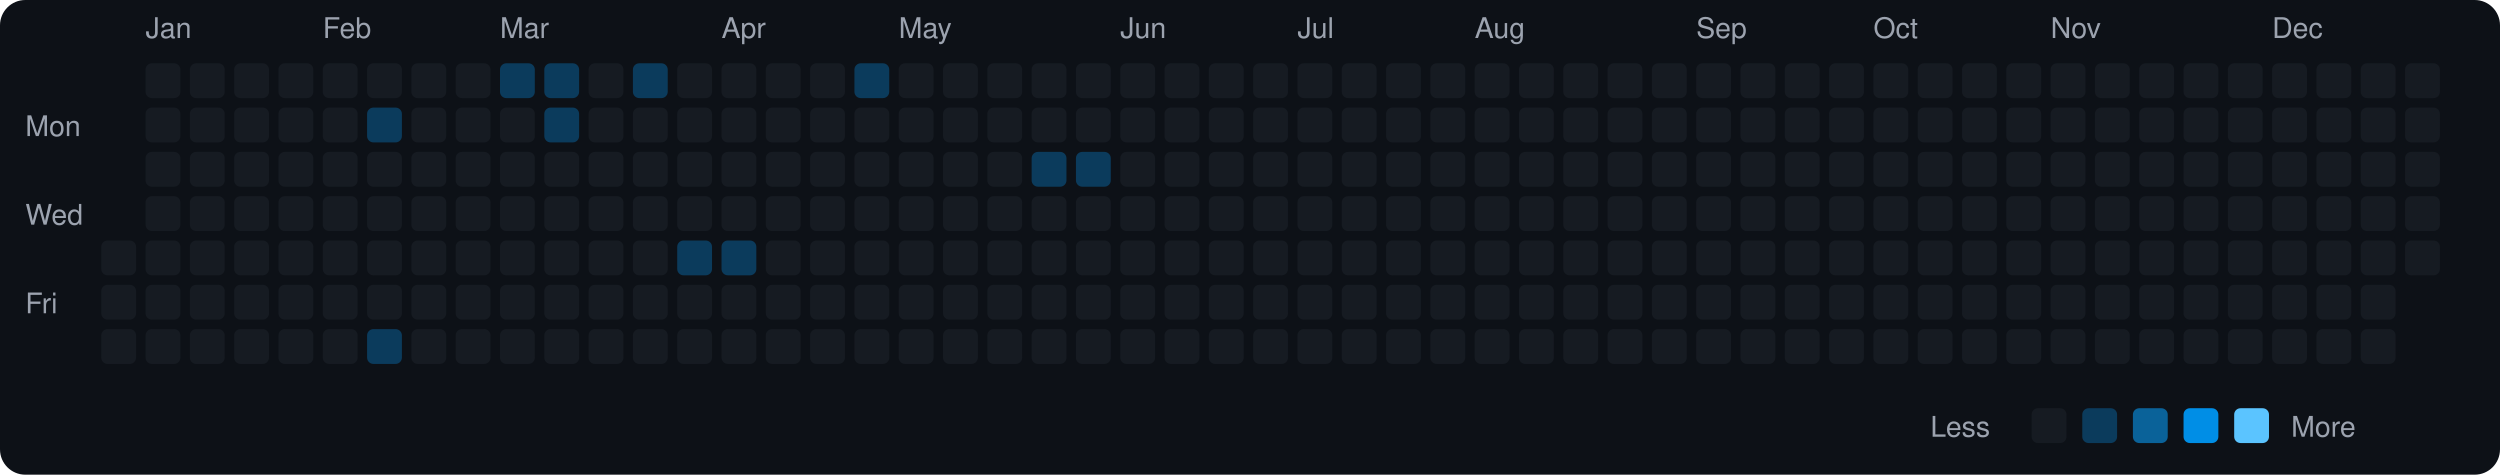
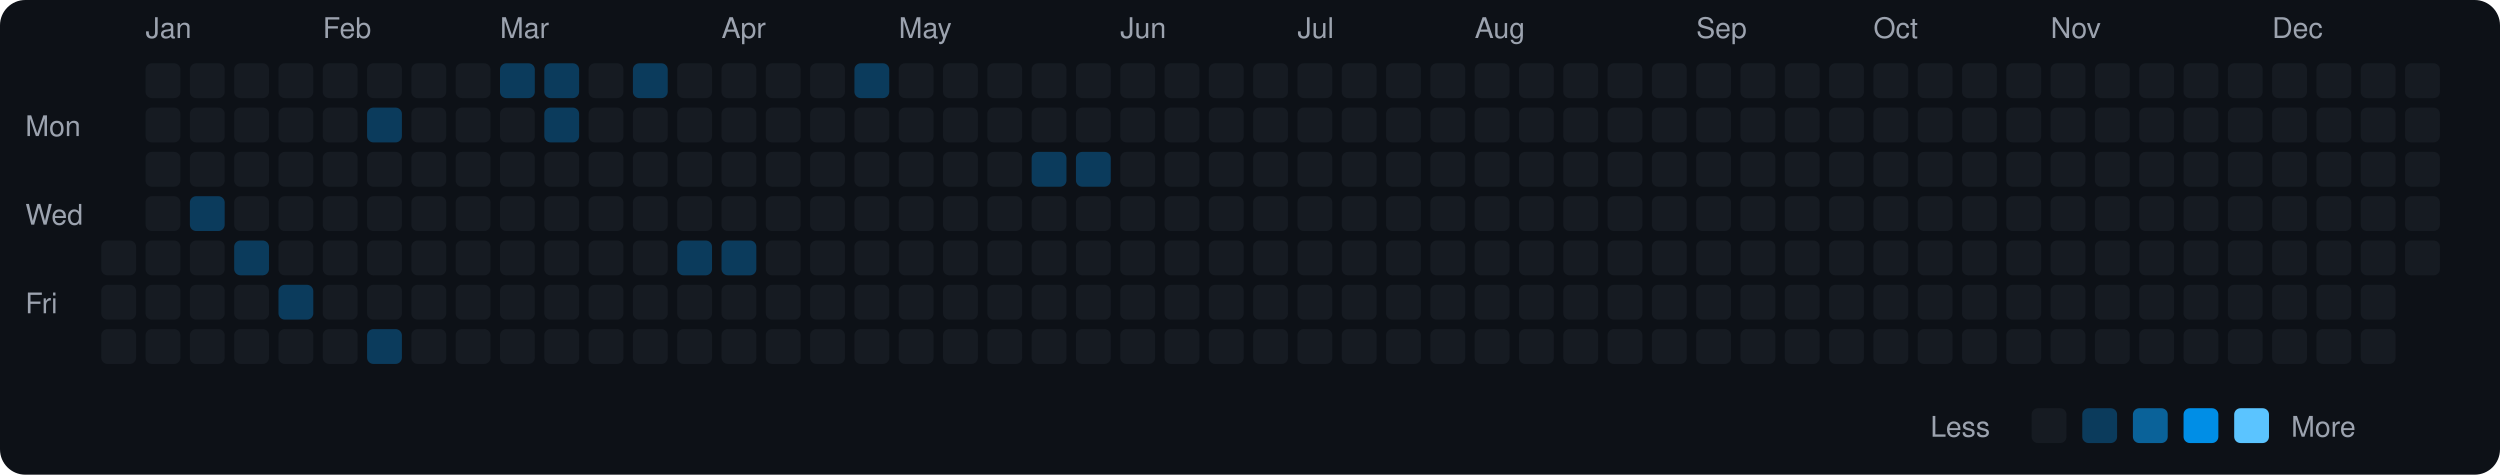
<svg xmlns="http://www.w3.org/2000/svg" viewBox="0 0 790 150" width="790" height="150">
  <rect width="790" height="150" fill="#0d1117" rx="8" ry="8" />
  <text x="8" y="43" fill="#9ca3af" font-size="9" font-family="-apple-system, BlinkMacSystemFont, 'Segoe UI', Helvetica, Arial, sans-serif">Mon</text>
  <text x="8" y="71" fill="#9ca3af" font-size="9" font-family="-apple-system, BlinkMacSystemFont, 'Segoe UI', Helvetica, Arial, sans-serif">Wed</text>
  <text x="8" y="99" fill="#9ca3af" font-size="9" font-family="-apple-system, BlinkMacSystemFont, 'Segoe UI', Helvetica, Arial, sans-serif">Fri</text>
  <rect x="32" y="76" width="11" height="11" rx="2" ry="2" fill="#161b22">
    </rect>
  <rect x="32" y="90" width="11" height="11" rx="2" ry="2" fill="#161b22">
    </rect>
  <rect x="32" y="104" width="11" height="11" rx="2" ry="2" fill="#161b22">
    </rect>
  <text x="46" y="12" fill="#9ca3af" font-size="9" font-family="-apple-system, BlinkMacSystemFont, 'Segoe UI', Helvetica, Arial, sans-serif">Jan</text>
  <rect x="46" y="20" width="11" height="11" rx="2" ry="2" fill="#161b22">
    </rect>
  <rect x="46" y="34" width="11" height="11" rx="2" ry="2" fill="#161b22">
    </rect>
  <rect x="46" y="48" width="11" height="11" rx="2" ry="2" fill="#161b22">
    </rect>
  <rect x="46" y="62" width="11" height="11" rx="2" ry="2" fill="#161b22">
    </rect>
  <rect x="46" y="76" width="11" height="11" rx="2" ry="2" fill="#161b22">
    </rect>
  <rect x="46" y="90" width="11" height="11" rx="2" ry="2" fill="#161b22">
    </rect>
  <rect x="46" y="104" width="11" height="11" rx="2" ry="2" fill="#161b22">
    </rect>
  <rect x="60" y="20" width="11" height="11" rx="2" ry="2" fill="#161b22">
    </rect>
  <rect x="60" y="34" width="11" height="11" rx="2" ry="2" fill="#161b22">
    </rect>
  <rect x="60" y="48" width="11" height="11" rx="2" ry="2" fill="#161b22">
    </rect>
-   <rect x="60" y="62" width="11" height="11" rx="2" ry="2" fill="#161b22">
+   <rect x="60" y="62" width="11" height="11" rx="2" ry="2" fill="#0b3b5c">
    </rect>
  <rect x="60" y="76" width="11" height="11" rx="2" ry="2" fill="#161b22">
    </rect>
  <rect x="60" y="90" width="11" height="11" rx="2" ry="2" fill="#161b22">
    </rect>
  <rect x="60" y="104" width="11" height="11" rx="2" ry="2" fill="#161b22">
    </rect>
  <rect x="74" y="20" width="11" height="11" rx="2" ry="2" fill="#161b22">
    </rect>
  <rect x="74" y="34" width="11" height="11" rx="2" ry="2" fill="#161b22">
    </rect>
  <rect x="74" y="48" width="11" height="11" rx="2" ry="2" fill="#161b22">
    </rect>
  <rect x="74" y="62" width="11" height="11" rx="2" ry="2" fill="#161b22">
    </rect>
-   <rect x="74" y="76" width="11" height="11" rx="2" ry="2" fill="#161b22">
+   <rect x="74" y="76" width="11" height="11" rx="2" ry="2" fill="#0b3b5c">
    </rect>
  <rect x="74" y="90" width="11" height="11" rx="2" ry="2" fill="#161b22">
    </rect>
  <rect x="74" y="104" width="11" height="11" rx="2" ry="2" fill="#161b22">
    </rect>
  <rect x="88" y="20" width="11" height="11" rx="2" ry="2" fill="#161b22">
    </rect>
  <rect x="88" y="34" width="11" height="11" rx="2" ry="2" fill="#161b22">
    </rect>
  <rect x="88" y="48" width="11" height="11" rx="2" ry="2" fill="#161b22">
    </rect>
  <rect x="88" y="62" width="11" height="11" rx="2" ry="2" fill="#161b22">
    </rect>
  <rect x="88" y="76" width="11" height="11" rx="2" ry="2" fill="#161b22">
    </rect>
-   <rect x="88" y="90" width="11" height="11" rx="2" ry="2" fill="#161b22">
+   <rect x="88" y="90" width="11" height="11" rx="2" ry="2" fill="#0b3b5c">
    </rect>
  <rect x="88" y="104" width="11" height="11" rx="2" ry="2" fill="#161b22">
    </rect>
  <text x="102" y="12" fill="#9ca3af" font-size="9" font-family="-apple-system, BlinkMacSystemFont, 'Segoe UI', Helvetica, Arial, sans-serif">Feb</text>
  <rect x="102" y="20" width="11" height="11" rx="2" ry="2" fill="#161b22">
    </rect>
  <rect x="102" y="34" width="11" height="11" rx="2" ry="2" fill="#161b22">
    </rect>
  <rect x="102" y="48" width="11" height="11" rx="2" ry="2" fill="#161b22">
    </rect>
  <rect x="102" y="62" width="11" height="11" rx="2" ry="2" fill="#161b22">
    </rect>
  <rect x="102" y="76" width="11" height="11" rx="2" ry="2" fill="#161b22">
    </rect>
  <rect x="102" y="90" width="11" height="11" rx="2" ry="2" fill="#161b22">
    </rect>
  <rect x="102" y="104" width="11" height="11" rx="2" ry="2" fill="#161b22">
    </rect>
  <rect x="116" y="20" width="11" height="11" rx="2" ry="2" fill="#161b22">
    </rect>
  <rect x="116" y="34" width="11" height="11" rx="2" ry="2" fill="#0b3b5c">
    </rect>
  <rect x="116" y="48" width="11" height="11" rx="2" ry="2" fill="#161b22">
    </rect>
  <rect x="116" y="62" width="11" height="11" rx="2" ry="2" fill="#161b22">
    </rect>
  <rect x="116" y="76" width="11" height="11" rx="2" ry="2" fill="#161b22">
    </rect>
  <rect x="116" y="90" width="11" height="11" rx="2" ry="2" fill="#161b22">
    </rect>
  <rect x="116" y="104" width="11" height="11" rx="2" ry="2" fill="#0b3b5c">
    </rect>
  <rect x="130" y="20" width="11" height="11" rx="2" ry="2" fill="#161b22">
    </rect>
  <rect x="130" y="34" width="11" height="11" rx="2" ry="2" fill="#161b22">
    </rect>
  <rect x="130" y="48" width="11" height="11" rx="2" ry="2" fill="#161b22">
    </rect>
  <rect x="130" y="62" width="11" height="11" rx="2" ry="2" fill="#161b22">
    </rect>
  <rect x="130" y="76" width="11" height="11" rx="2" ry="2" fill="#161b22">
    </rect>
  <rect x="130" y="90" width="11" height="11" rx="2" ry="2" fill="#161b22">
    </rect>
  <rect x="130" y="104" width="11" height="11" rx="2" ry="2" fill="#161b22">
    </rect>
  <rect x="144" y="20" width="11" height="11" rx="2" ry="2" fill="#161b22">
    </rect>
  <rect x="144" y="34" width="11" height="11" rx="2" ry="2" fill="#161b22">
    </rect>
  <rect x="144" y="48" width="11" height="11" rx="2" ry="2" fill="#161b22">
    </rect>
  <rect x="144" y="62" width="11" height="11" rx="2" ry="2" fill="#161b22">
    </rect>
  <rect x="144" y="76" width="11" height="11" rx="2" ry="2" fill="#161b22">
    </rect>
  <rect x="144" y="90" width="11" height="11" rx="2" ry="2" fill="#161b22">
    </rect>
  <rect x="144" y="104" width="11" height="11" rx="2" ry="2" fill="#161b22">
    </rect>
  <text x="158" y="12" fill="#9ca3af" font-size="9" font-family="-apple-system, BlinkMacSystemFont, 'Segoe UI', Helvetica, Arial, sans-serif">Mar</text>
  <rect x="158" y="20" width="11" height="11" rx="2" ry="2" fill="#0b3b5c">
    </rect>
  <rect x="158" y="34" width="11" height="11" rx="2" ry="2" fill="#161b22">
    </rect>
  <rect x="158" y="48" width="11" height="11" rx="2" ry="2" fill="#161b22">
    </rect>
  <rect x="158" y="62" width="11" height="11" rx="2" ry="2" fill="#161b22">
    </rect>
  <rect x="158" y="76" width="11" height="11" rx="2" ry="2" fill="#161b22">
    </rect>
  <rect x="158" y="90" width="11" height="11" rx="2" ry="2" fill="#161b22">
    </rect>
  <rect x="158" y="104" width="11" height="11" rx="2" ry="2" fill="#161b22">
    </rect>
  <rect x="172" y="20" width="11" height="11" rx="2" ry="2" fill="#0b3b5c">
    </rect>
  <rect x="172" y="34" width="11" height="11" rx="2" ry="2" fill="#0b3b5c">
    </rect>
  <rect x="172" y="48" width="11" height="11" rx="2" ry="2" fill="#161b22">
    </rect>
  <rect x="172" y="62" width="11" height="11" rx="2" ry="2" fill="#161b22">
    </rect>
  <rect x="172" y="76" width="11" height="11" rx="2" ry="2" fill="#161b22">
    </rect>
  <rect x="172" y="90" width="11" height="11" rx="2" ry="2" fill="#161b22">
    </rect>
  <rect x="172" y="104" width="11" height="11" rx="2" ry="2" fill="#161b22">
    </rect>
  <rect x="186" y="20" width="11" height="11" rx="2" ry="2" fill="#161b22">
    </rect>
  <rect x="186" y="34" width="11" height="11" rx="2" ry="2" fill="#161b22">
    </rect>
  <rect x="186" y="48" width="11" height="11" rx="2" ry="2" fill="#161b22">
    </rect>
  <rect x="186" y="62" width="11" height="11" rx="2" ry="2" fill="#161b22">
    </rect>
  <rect x="186" y="76" width="11" height="11" rx="2" ry="2" fill="#161b22">
    </rect>
  <rect x="186" y="90" width="11" height="11" rx="2" ry="2" fill="#161b22">
    </rect>
  <rect x="186" y="104" width="11" height="11" rx="2" ry="2" fill="#161b22">
    </rect>
  <rect x="200" y="20" width="11" height="11" rx="2" ry="2" fill="#0b3b5c">
    </rect>
  <rect x="200" y="34" width="11" height="11" rx="2" ry="2" fill="#161b22">
    </rect>
  <rect x="200" y="48" width="11" height="11" rx="2" ry="2" fill="#161b22">
    </rect>
  <rect x="200" y="62" width="11" height="11" rx="2" ry="2" fill="#161b22">
    </rect>
  <rect x="200" y="76" width="11" height="11" rx="2" ry="2" fill="#161b22">
    </rect>
  <rect x="200" y="90" width="11" height="11" rx="2" ry="2" fill="#161b22">
    </rect>
  <rect x="200" y="104" width="11" height="11" rx="2" ry="2" fill="#161b22">
    </rect>
  <rect x="214" y="20" width="11" height="11" rx="2" ry="2" fill="#161b22">
    </rect>
  <rect x="214" y="34" width="11" height="11" rx="2" ry="2" fill="#161b22">
    </rect>
  <rect x="214" y="48" width="11" height="11" rx="2" ry="2" fill="#161b22">
    </rect>
  <rect x="214" y="62" width="11" height="11" rx="2" ry="2" fill="#161b22">
    </rect>
  <rect x="214" y="76" width="11" height="11" rx="2" ry="2" fill="#0b3b5c">
    </rect>
  <rect x="214" y="90" width="11" height="11" rx="2" ry="2" fill="#161b22">
    </rect>
  <rect x="214" y="104" width="11" height="11" rx="2" ry="2" fill="#161b22">
    </rect>
  <text x="228" y="12" fill="#9ca3af" font-size="9" font-family="-apple-system, BlinkMacSystemFont, 'Segoe UI', Helvetica, Arial, sans-serif">Apr</text>
  <rect x="228" y="20" width="11" height="11" rx="2" ry="2" fill="#161b22">
    </rect>
  <rect x="228" y="34" width="11" height="11" rx="2" ry="2" fill="#161b22">
    </rect>
  <rect x="228" y="48" width="11" height="11" rx="2" ry="2" fill="#161b22">
    </rect>
  <rect x="228" y="62" width="11" height="11" rx="2" ry="2" fill="#161b22">
    </rect>
  <rect x="228" y="76" width="11" height="11" rx="2" ry="2" fill="#0b3b5c">
    </rect>
  <rect x="228" y="90" width="11" height="11" rx="2" ry="2" fill="#161b22">
    </rect>
  <rect x="228" y="104" width="11" height="11" rx="2" ry="2" fill="#161b22">
    </rect>
  <rect x="242" y="20" width="11" height="11" rx="2" ry="2" fill="#161b22">
    </rect>
  <rect x="242" y="34" width="11" height="11" rx="2" ry="2" fill="#161b22">
    </rect>
  <rect x="242" y="48" width="11" height="11" rx="2" ry="2" fill="#161b22">
    </rect>
  <rect x="242" y="62" width="11" height="11" rx="2" ry="2" fill="#161b22">
    </rect>
  <rect x="242" y="76" width="11" height="11" rx="2" ry="2" fill="#161b22">
    </rect>
  <rect x="242" y="90" width="11" height="11" rx="2" ry="2" fill="#161b22">
    </rect>
  <rect x="242" y="104" width="11" height="11" rx="2" ry="2" fill="#161b22">
    </rect>
  <rect x="256" y="20" width="11" height="11" rx="2" ry="2" fill="#161b22">
    </rect>
  <rect x="256" y="34" width="11" height="11" rx="2" ry="2" fill="#161b22">
    </rect>
  <rect x="256" y="48" width="11" height="11" rx="2" ry="2" fill="#161b22">
    </rect>
  <rect x="256" y="62" width="11" height="11" rx="2" ry="2" fill="#161b22">
    </rect>
  <rect x="256" y="76" width="11" height="11" rx="2" ry="2" fill="#161b22">
    </rect>
  <rect x="256" y="90" width="11" height="11" rx="2" ry="2" fill="#161b22">
    </rect>
  <rect x="256" y="104" width="11" height="11" rx="2" ry="2" fill="#161b22">
    </rect>
  <rect x="270" y="20" width="11" height="11" rx="2" ry="2" fill="#0b3b5c">
    </rect>
  <rect x="270" y="34" width="11" height="11" rx="2" ry="2" fill="#161b22">
    </rect>
  <rect x="270" y="48" width="11" height="11" rx="2" ry="2" fill="#161b22">
    </rect>
  <rect x="270" y="62" width="11" height="11" rx="2" ry="2" fill="#161b22">
    </rect>
  <rect x="270" y="76" width="11" height="11" rx="2" ry="2" fill="#161b22">
    </rect>
  <rect x="270" y="90" width="11" height="11" rx="2" ry="2" fill="#161b22">
    </rect>
  <rect x="270" y="104" width="11" height="11" rx="2" ry="2" fill="#161b22">
    </rect>
  <text x="284" y="12" fill="#9ca3af" font-size="9" font-family="-apple-system, BlinkMacSystemFont, 'Segoe UI', Helvetica, Arial, sans-serif">May</text>
  <rect x="284" y="20" width="11" height="11" rx="2" ry="2" fill="#161b22">
    </rect>
  <rect x="284" y="34" width="11" height="11" rx="2" ry="2" fill="#161b22">
    </rect>
  <rect x="284" y="48" width="11" height="11" rx="2" ry="2" fill="#161b22">
    </rect>
  <rect x="284" y="62" width="11" height="11" rx="2" ry="2" fill="#161b22">
    </rect>
  <rect x="284" y="76" width="11" height="11" rx="2" ry="2" fill="#161b22">
    </rect>
  <rect x="284" y="90" width="11" height="11" rx="2" ry="2" fill="#161b22">
    </rect>
  <rect x="284" y="104" width="11" height="11" rx="2" ry="2" fill="#161b22">
    </rect>
  <rect x="298" y="20" width="11" height="11" rx="2" ry="2" fill="#161b22">
    </rect>
  <rect x="298" y="34" width="11" height="11" rx="2" ry="2" fill="#161b22">
    </rect>
  <rect x="298" y="48" width="11" height="11" rx="2" ry="2" fill="#161b22">
    </rect>
  <rect x="298" y="62" width="11" height="11" rx="2" ry="2" fill="#161b22">
    </rect>
  <rect x="298" y="76" width="11" height="11" rx="2" ry="2" fill="#161b22">
    </rect>
  <rect x="298" y="90" width="11" height="11" rx="2" ry="2" fill="#161b22">
    </rect>
  <rect x="298" y="104" width="11" height="11" rx="2" ry="2" fill="#161b22">
    </rect>
  <rect x="312" y="20" width="11" height="11" rx="2" ry="2" fill="#161b22">
    </rect>
  <rect x="312" y="34" width="11" height="11" rx="2" ry="2" fill="#161b22">
    </rect>
  <rect x="312" y="48" width="11" height="11" rx="2" ry="2" fill="#161b22">
    </rect>
  <rect x="312" y="62" width="11" height="11" rx="2" ry="2" fill="#161b22">
    </rect>
  <rect x="312" y="76" width="11" height="11" rx="2" ry="2" fill="#161b22">
    </rect>
  <rect x="312" y="90" width="11" height="11" rx="2" ry="2" fill="#161b22">
    </rect>
  <rect x="312" y="104" width="11" height="11" rx="2" ry="2" fill="#161b22">
    </rect>
  <rect x="326" y="20" width="11" height="11" rx="2" ry="2" fill="#161b22">
    </rect>
  <rect x="326" y="34" width="11" height="11" rx="2" ry="2" fill="#161b22">
    </rect>
  <rect x="326" y="48" width="11" height="11" rx="2" ry="2" fill="#0b3b5c">
    </rect>
  <rect x="326" y="62" width="11" height="11" rx="2" ry="2" fill="#161b22">
    </rect>
  <rect x="326" y="76" width="11" height="11" rx="2" ry="2" fill="#161b22">
    </rect>
  <rect x="326" y="90" width="11" height="11" rx="2" ry="2" fill="#161b22">
    </rect>
  <rect x="326" y="104" width="11" height="11" rx="2" ry="2" fill="#161b22">
    </rect>
  <rect x="340" y="20" width="11" height="11" rx="2" ry="2" fill="#161b22">
    </rect>
  <rect x="340" y="34" width="11" height="11" rx="2" ry="2" fill="#161b22">
    </rect>
  <rect x="340" y="48" width="11" height="11" rx="2" ry="2" fill="#0b3b5c">
    </rect>
  <rect x="340" y="62" width="11" height="11" rx="2" ry="2" fill="#161b22">
    </rect>
  <rect x="340" y="76" width="11" height="11" rx="2" ry="2" fill="#161b22">
    </rect>
  <rect x="340" y="90" width="11" height="11" rx="2" ry="2" fill="#161b22">
    </rect>
  <rect x="340" y="104" width="11" height="11" rx="2" ry="2" fill="#161b22">
    </rect>
  <text x="354" y="12" fill="#9ca3af" font-size="9" font-family="-apple-system, BlinkMacSystemFont, 'Segoe UI', Helvetica, Arial, sans-serif">Jun</text>
  <rect x="354" y="20" width="11" height="11" rx="2" ry="2" fill="#161b22">
    </rect>
  <rect x="354" y="34" width="11" height="11" rx="2" ry="2" fill="#161b22">
    </rect>
  <rect x="354" y="48" width="11" height="11" rx="2" ry="2" fill="#161b22">
    </rect>
  <rect x="354" y="62" width="11" height="11" rx="2" ry="2" fill="#161b22">
    </rect>
  <rect x="354" y="76" width="11" height="11" rx="2" ry="2" fill="#161b22">
    </rect>
  <rect x="354" y="90" width="11" height="11" rx="2" ry="2" fill="#161b22">
    </rect>
  <rect x="354" y="104" width="11" height="11" rx="2" ry="2" fill="#161b22">
    </rect>
  <rect x="368" y="20" width="11" height="11" rx="2" ry="2" fill="#161b22">
    </rect>
  <rect x="368" y="34" width="11" height="11" rx="2" ry="2" fill="#161b22">
    </rect>
  <rect x="368" y="48" width="11" height="11" rx="2" ry="2" fill="#161b22">
    </rect>
  <rect x="368" y="62" width="11" height="11" rx="2" ry="2" fill="#161b22">
    </rect>
  <rect x="368" y="76" width="11" height="11" rx="2" ry="2" fill="#161b22">
    </rect>
  <rect x="368" y="90" width="11" height="11" rx="2" ry="2" fill="#161b22">
    </rect>
  <rect x="368" y="104" width="11" height="11" rx="2" ry="2" fill="#161b22">
    </rect>
  <rect x="382" y="20" width="11" height="11" rx="2" ry="2" fill="#161b22">
    </rect>
  <rect x="382" y="34" width="11" height="11" rx="2" ry="2" fill="#161b22">
    </rect>
  <rect x="382" y="48" width="11" height="11" rx="2" ry="2" fill="#161b22">
    </rect>
  <rect x="382" y="62" width="11" height="11" rx="2" ry="2" fill="#161b22">
    </rect>
  <rect x="382" y="76" width="11" height="11" rx="2" ry="2" fill="#161b22">
    </rect>
  <rect x="382" y="90" width="11" height="11" rx="2" ry="2" fill="#161b22">
    </rect>
  <rect x="382" y="104" width="11" height="11" rx="2" ry="2" fill="#161b22">
    </rect>
  <rect x="396" y="20" width="11" height="11" rx="2" ry="2" fill="#161b22">
    </rect>
  <rect x="396" y="34" width="11" height="11" rx="2" ry="2" fill="#161b22">
    </rect>
  <rect x="396" y="48" width="11" height="11" rx="2" ry="2" fill="#161b22">
    </rect>
  <rect x="396" y="62" width="11" height="11" rx="2" ry="2" fill="#161b22">
    </rect>
  <rect x="396" y="76" width="11" height="11" rx="2" ry="2" fill="#161b22">
    </rect>
  <rect x="396" y="90" width="11" height="11" rx="2" ry="2" fill="#161b22">
    </rect>
  <rect x="396" y="104" width="11" height="11" rx="2" ry="2" fill="#161b22">
    </rect>
  <text x="410" y="12" fill="#9ca3af" font-size="9" font-family="-apple-system, BlinkMacSystemFont, 'Segoe UI', Helvetica, Arial, sans-serif">Jul</text>
  <rect x="410" y="20" width="11" height="11" rx="2" ry="2" fill="#161b22">
    </rect>
  <rect x="410" y="34" width="11" height="11" rx="2" ry="2" fill="#161b22">
    </rect>
  <rect x="410" y="48" width="11" height="11" rx="2" ry="2" fill="#161b22">
    </rect>
  <rect x="410" y="62" width="11" height="11" rx="2" ry="2" fill="#161b22">
    </rect>
  <rect x="410" y="76" width="11" height="11" rx="2" ry="2" fill="#161b22">
    </rect>
  <rect x="410" y="90" width="11" height="11" rx="2" ry="2" fill="#161b22">
    </rect>
  <rect x="410" y="104" width="11" height="11" rx="2" ry="2" fill="#161b22">
    </rect>
  <rect x="424" y="20" width="11" height="11" rx="2" ry="2" fill="#161b22">
    </rect>
  <rect x="424" y="34" width="11" height="11" rx="2" ry="2" fill="#161b22">
    </rect>
  <rect x="424" y="48" width="11" height="11" rx="2" ry="2" fill="#161b22">
    </rect>
  <rect x="424" y="62" width="11" height="11" rx="2" ry="2" fill="#161b22">
    </rect>
  <rect x="424" y="76" width="11" height="11" rx="2" ry="2" fill="#161b22">
    </rect>
  <rect x="424" y="90" width="11" height="11" rx="2" ry="2" fill="#161b22">
    </rect>
  <rect x="424" y="104" width="11" height="11" rx="2" ry="2" fill="#161b22">
    </rect>
  <rect x="438" y="20" width="11" height="11" rx="2" ry="2" fill="#161b22">
    </rect>
  <rect x="438" y="34" width="11" height="11" rx="2" ry="2" fill="#161b22">
    </rect>
  <rect x="438" y="48" width="11" height="11" rx="2" ry="2" fill="#161b22">
    </rect>
  <rect x="438" y="62" width="11" height="11" rx="2" ry="2" fill="#161b22">
    </rect>
  <rect x="438" y="76" width="11" height="11" rx="2" ry="2" fill="#161b22">
    </rect>
  <rect x="438" y="90" width="11" height="11" rx="2" ry="2" fill="#161b22">
    </rect>
  <rect x="438" y="104" width="11" height="11" rx="2" ry="2" fill="#161b22">
    </rect>
  <rect x="452" y="20" width="11" height="11" rx="2" ry="2" fill="#161b22">
    </rect>
  <rect x="452" y="34" width="11" height="11" rx="2" ry="2" fill="#161b22">
    </rect>
  <rect x="452" y="48" width="11" height="11" rx="2" ry="2" fill="#161b22">
    </rect>
  <rect x="452" y="62" width="11" height="11" rx="2" ry="2" fill="#161b22">
    </rect>
  <rect x="452" y="76" width="11" height="11" rx="2" ry="2" fill="#161b22">
    </rect>
  <rect x="452" y="90" width="11" height="11" rx="2" ry="2" fill="#161b22">
    </rect>
  <rect x="452" y="104" width="11" height="11" rx="2" ry="2" fill="#161b22">
    </rect>
  <text x="466" y="12" fill="#9ca3af" font-size="9" font-family="-apple-system, BlinkMacSystemFont, 'Segoe UI', Helvetica, Arial, sans-serif">Aug</text>
  <rect x="466" y="20" width="11" height="11" rx="2" ry="2" fill="#161b22">
    </rect>
  <rect x="466" y="34" width="11" height="11" rx="2" ry="2" fill="#161b22">
    </rect>
  <rect x="466" y="48" width="11" height="11" rx="2" ry="2" fill="#161b22">
    </rect>
  <rect x="466" y="62" width="11" height="11" rx="2" ry="2" fill="#161b22">
    </rect>
  <rect x="466" y="76" width="11" height="11" rx="2" ry="2" fill="#161b22">
    </rect>
  <rect x="466" y="90" width="11" height="11" rx="2" ry="2" fill="#161b22">
    </rect>
  <rect x="466" y="104" width="11" height="11" rx="2" ry="2" fill="#161b22">
    </rect>
  <rect x="480" y="20" width="11" height="11" rx="2" ry="2" fill="#161b22">
    </rect>
  <rect x="480" y="34" width="11" height="11" rx="2" ry="2" fill="#161b22">
    </rect>
  <rect x="480" y="48" width="11" height="11" rx="2" ry="2" fill="#161b22">
    </rect>
  <rect x="480" y="62" width="11" height="11" rx="2" ry="2" fill="#161b22">
    </rect>
  <rect x="480" y="76" width="11" height="11" rx="2" ry="2" fill="#161b22">
    </rect>
  <rect x="480" y="90" width="11" height="11" rx="2" ry="2" fill="#161b22">
    </rect>
  <rect x="480" y="104" width="11" height="11" rx="2" ry="2" fill="#161b22">
    </rect>
  <rect x="494" y="20" width="11" height="11" rx="2" ry="2" fill="#161b22">
    </rect>
  <rect x="494" y="34" width="11" height="11" rx="2" ry="2" fill="#161b22">
    </rect>
  <rect x="494" y="48" width="11" height="11" rx="2" ry="2" fill="#161b22">
    </rect>
  <rect x="494" y="62" width="11" height="11" rx="2" ry="2" fill="#161b22">
    </rect>
  <rect x="494" y="76" width="11" height="11" rx="2" ry="2" fill="#161b22">
    </rect>
  <rect x="494" y="90" width="11" height="11" rx="2" ry="2" fill="#161b22">
    </rect>
  <rect x="494" y="104" width="11" height="11" rx="2" ry="2" fill="#161b22">
    </rect>
  <rect x="508" y="20" width="11" height="11" rx="2" ry="2" fill="#161b22">
    </rect>
  <rect x="508" y="34" width="11" height="11" rx="2" ry="2" fill="#161b22">
    </rect>
  <rect x="508" y="48" width="11" height="11" rx="2" ry="2" fill="#161b22">
    </rect>
  <rect x="508" y="62" width="11" height="11" rx="2" ry="2" fill="#161b22">
    </rect>
  <rect x="508" y="76" width="11" height="11" rx="2" ry="2" fill="#161b22">
    </rect>
  <rect x="508" y="90" width="11" height="11" rx="2" ry="2" fill="#161b22">
    </rect>
  <rect x="508" y="104" width="11" height="11" rx="2" ry="2" fill="#161b22">
    </rect>
  <rect x="522" y="20" width="11" height="11" rx="2" ry="2" fill="#161b22">
    </rect>
  <rect x="522" y="34" width="11" height="11" rx="2" ry="2" fill="#161b22">
    </rect>
  <rect x="522" y="48" width="11" height="11" rx="2" ry="2" fill="#161b22">
    </rect>
  <rect x="522" y="62" width="11" height="11" rx="2" ry="2" fill="#161b22">
    </rect>
  <rect x="522" y="76" width="11" height="11" rx="2" ry="2" fill="#161b22">
    </rect>
  <rect x="522" y="90" width="11" height="11" rx="2" ry="2" fill="#161b22">
    </rect>
  <rect x="522" y="104" width="11" height="11" rx="2" ry="2" fill="#161b22">
    </rect>
  <text x="536" y="12" fill="#9ca3af" font-size="9" font-family="-apple-system, BlinkMacSystemFont, 'Segoe UI', Helvetica, Arial, sans-serif">Sep</text>
  <rect x="536" y="20" width="11" height="11" rx="2" ry="2" fill="#161b22">
    </rect>
  <rect x="536" y="34" width="11" height="11" rx="2" ry="2" fill="#161b22">
    </rect>
  <rect x="536" y="48" width="11" height="11" rx="2" ry="2" fill="#161b22">
    </rect>
  <rect x="536" y="62" width="11" height="11" rx="2" ry="2" fill="#161b22">
    </rect>
  <rect x="536" y="76" width="11" height="11" rx="2" ry="2" fill="#161b22">
    </rect>
  <rect x="536" y="90" width="11" height="11" rx="2" ry="2" fill="#161b22">
    </rect>
  <rect x="536" y="104" width="11" height="11" rx="2" ry="2" fill="#161b22">
    </rect>
  <rect x="550" y="20" width="11" height="11" rx="2" ry="2" fill="#161b22">
    </rect>
  <rect x="550" y="34" width="11" height="11" rx="2" ry="2" fill="#161b22">
    </rect>
  <rect x="550" y="48" width="11" height="11" rx="2" ry="2" fill="#161b22">
    </rect>
  <rect x="550" y="62" width="11" height="11" rx="2" ry="2" fill="#161b22">
    </rect>
  <rect x="550" y="76" width="11" height="11" rx="2" ry="2" fill="#161b22">
    </rect>
  <rect x="550" y="90" width="11" height="11" rx="2" ry="2" fill="#161b22">
    </rect>
  <rect x="550" y="104" width="11" height="11" rx="2" ry="2" fill="#161b22">
    </rect>
  <rect x="564" y="20" width="11" height="11" rx="2" ry="2" fill="#161b22">
    </rect>
  <rect x="564" y="34" width="11" height="11" rx="2" ry="2" fill="#161b22">
    </rect>
  <rect x="564" y="48" width="11" height="11" rx="2" ry="2" fill="#161b22">
    </rect>
  <rect x="564" y="62" width="11" height="11" rx="2" ry="2" fill="#161b22">
    </rect>
  <rect x="564" y="76" width="11" height="11" rx="2" ry="2" fill="#161b22">
    </rect>
  <rect x="564" y="90" width="11" height="11" rx="2" ry="2" fill="#161b22">
    </rect>
  <rect x="564" y="104" width="11" height="11" rx="2" ry="2" fill="#161b22">
    </rect>
  <rect x="578" y="20" width="11" height="11" rx="2" ry="2" fill="#161b22">
    </rect>
  <rect x="578" y="34" width="11" height="11" rx="2" ry="2" fill="#161b22">
    </rect>
  <rect x="578" y="48" width="11" height="11" rx="2" ry="2" fill="#161b22">
    </rect>
  <rect x="578" y="62" width="11" height="11" rx="2" ry="2" fill="#161b22">
    </rect>
  <rect x="578" y="76" width="11" height="11" rx="2" ry="2" fill="#161b22">
    </rect>
  <rect x="578" y="90" width="11" height="11" rx="2" ry="2" fill="#161b22">
    </rect>
  <rect x="578" y="104" width="11" height="11" rx="2" ry="2" fill="#161b22">
    </rect>
  <text x="592" y="12" fill="#9ca3af" font-size="9" font-family="-apple-system, BlinkMacSystemFont, 'Segoe UI', Helvetica, Arial, sans-serif">Oct</text>
  <rect x="592" y="20" width="11" height="11" rx="2" ry="2" fill="#161b22">
    </rect>
  <rect x="592" y="34" width="11" height="11" rx="2" ry="2" fill="#161b22">
    </rect>
  <rect x="592" y="48" width="11" height="11" rx="2" ry="2" fill="#161b22">
    </rect>
  <rect x="592" y="62" width="11" height="11" rx="2" ry="2" fill="#161b22">
    </rect>
  <rect x="592" y="76" width="11" height="11" rx="2" ry="2" fill="#161b22">
    </rect>
  <rect x="592" y="90" width="11" height="11" rx="2" ry="2" fill="#161b22">
    </rect>
  <rect x="592" y="104" width="11" height="11" rx="2" ry="2" fill="#161b22">
    </rect>
  <rect x="606" y="20" width="11" height="11" rx="2" ry="2" fill="#161b22">
    </rect>
  <rect x="606" y="34" width="11" height="11" rx="2" ry="2" fill="#161b22">
    </rect>
  <rect x="606" y="48" width="11" height="11" rx="2" ry="2" fill="#161b22">
    </rect>
  <rect x="606" y="62" width="11" height="11" rx="2" ry="2" fill="#161b22">
    </rect>
  <rect x="606" y="76" width="11" height="11" rx="2" ry="2" fill="#161b22">
    </rect>
  <rect x="606" y="90" width="11" height="11" rx="2" ry="2" fill="#161b22">
    </rect>
  <rect x="606" y="104" width="11" height="11" rx="2" ry="2" fill="#161b22">
    </rect>
  <rect x="620" y="20" width="11" height="11" rx="2" ry="2" fill="#161b22">
    </rect>
  <rect x="620" y="34" width="11" height="11" rx="2" ry="2" fill="#161b22">
    </rect>
  <rect x="620" y="48" width="11" height="11" rx="2" ry="2" fill="#161b22">
    </rect>
  <rect x="620" y="62" width="11" height="11" rx="2" ry="2" fill="#161b22">
    </rect>
  <rect x="620" y="76" width="11" height="11" rx="2" ry="2" fill="#161b22">
    </rect>
  <rect x="620" y="90" width="11" height="11" rx="2" ry="2" fill="#161b22">
    </rect>
  <rect x="620" y="104" width="11" height="11" rx="2" ry="2" fill="#161b22">
    </rect>
  <rect x="634" y="20" width="11" height="11" rx="2" ry="2" fill="#161b22">
    </rect>
  <rect x="634" y="34" width="11" height="11" rx="2" ry="2" fill="#161b22">
    </rect>
  <rect x="634" y="48" width="11" height="11" rx="2" ry="2" fill="#161b22">
    </rect>
  <rect x="634" y="62" width="11" height="11" rx="2" ry="2" fill="#161b22">
    </rect>
  <rect x="634" y="76" width="11" height="11" rx="2" ry="2" fill="#161b22">
    </rect>
  <rect x="634" y="90" width="11" height="11" rx="2" ry="2" fill="#161b22">
    </rect>
  <rect x="634" y="104" width="11" height="11" rx="2" ry="2" fill="#161b22">
    </rect>
  <text x="648" y="12" fill="#9ca3af" font-size="9" font-family="-apple-system, BlinkMacSystemFont, 'Segoe UI', Helvetica, Arial, sans-serif">Nov</text>
  <rect x="648" y="20" width="11" height="11" rx="2" ry="2" fill="#161b22">
    </rect>
  <rect x="648" y="34" width="11" height="11" rx="2" ry="2" fill="#161b22">
    </rect>
  <rect x="648" y="48" width="11" height="11" rx="2" ry="2" fill="#161b22">
    </rect>
  <rect x="648" y="62" width="11" height="11" rx="2" ry="2" fill="#161b22">
    </rect>
  <rect x="648" y="76" width="11" height="11" rx="2" ry="2" fill="#161b22">
    </rect>
  <rect x="648" y="90" width="11" height="11" rx="2" ry="2" fill="#161b22">
    </rect>
  <rect x="648" y="104" width="11" height="11" rx="2" ry="2" fill="#161b22">
    </rect>
  <rect x="662" y="20" width="11" height="11" rx="2" ry="2" fill="#161b22">
    </rect>
  <rect x="662" y="34" width="11" height="11" rx="2" ry="2" fill="#161b22">
    </rect>
  <rect x="662" y="48" width="11" height="11" rx="2" ry="2" fill="#161b22">
    </rect>
  <rect x="662" y="62" width="11" height="11" rx="2" ry="2" fill="#161b22">
    </rect>
  <rect x="662" y="76" width="11" height="11" rx="2" ry="2" fill="#161b22">
    </rect>
  <rect x="662" y="90" width="11" height="11" rx="2" ry="2" fill="#161b22">
    </rect>
  <rect x="662" y="104" width="11" height="11" rx="2" ry="2" fill="#161b22">
    </rect>
  <rect x="676" y="20" width="11" height="11" rx="2" ry="2" fill="#161b22">
    </rect>
  <rect x="676" y="34" width="11" height="11" rx="2" ry="2" fill="#161b22">
    </rect>
  <rect x="676" y="48" width="11" height="11" rx="2" ry="2" fill="#161b22">
    </rect>
  <rect x="676" y="62" width="11" height="11" rx="2" ry="2" fill="#161b22">
    </rect>
  <rect x="676" y="76" width="11" height="11" rx="2" ry="2" fill="#161b22">
    </rect>
  <rect x="676" y="90" width="11" height="11" rx="2" ry="2" fill="#161b22">
    </rect>
  <rect x="676" y="104" width="11" height="11" rx="2" ry="2" fill="#161b22">
    </rect>
  <rect x="690" y="20" width="11" height="11" rx="2" ry="2" fill="#161b22">
    </rect>
  <rect x="690" y="34" width="11" height="11" rx="2" ry="2" fill="#161b22">
    </rect>
  <rect x="690" y="48" width="11" height="11" rx="2" ry="2" fill="#161b22">
    </rect>
  <rect x="690" y="62" width="11" height="11" rx="2" ry="2" fill="#161b22">
    </rect>
  <rect x="690" y="76" width="11" height="11" rx="2" ry="2" fill="#161b22">
    </rect>
  <rect x="690" y="90" width="11" height="11" rx="2" ry="2" fill="#161b22">
    </rect>
  <rect x="690" y="104" width="11" height="11" rx="2" ry="2" fill="#161b22">
    </rect>
  <rect x="704" y="20" width="11" height="11" rx="2" ry="2" fill="#161b22">
    </rect>
  <rect x="704" y="34" width="11" height="11" rx="2" ry="2" fill="#161b22">
    </rect>
  <rect x="704" y="48" width="11" height="11" rx="2" ry="2" fill="#161b22">
    </rect>
  <rect x="704" y="62" width="11" height="11" rx="2" ry="2" fill="#161b22">
    </rect>
  <rect x="704" y="76" width="11" height="11" rx="2" ry="2" fill="#161b22">
    </rect>
  <rect x="704" y="90" width="11" height="11" rx="2" ry="2" fill="#161b22">
    </rect>
  <rect x="704" y="104" width="11" height="11" rx="2" ry="2" fill="#161b22">
    </rect>
  <text x="718" y="12" fill="#9ca3af" font-size="9" font-family="-apple-system, BlinkMacSystemFont, 'Segoe UI', Helvetica, Arial, sans-serif">Dec</text>
  <rect x="718" y="20" width="11" height="11" rx="2" ry="2" fill="#161b22">
    </rect>
  <rect x="718" y="34" width="11" height="11" rx="2" ry="2" fill="#161b22">
    </rect>
  <rect x="718" y="48" width="11" height="11" rx="2" ry="2" fill="#161b22">
    </rect>
  <rect x="718" y="62" width="11" height="11" rx="2" ry="2" fill="#161b22">
    </rect>
  <rect x="718" y="76" width="11" height="11" rx="2" ry="2" fill="#161b22">
    </rect>
  <rect x="718" y="90" width="11" height="11" rx="2" ry="2" fill="#161b22">
    </rect>
  <rect x="718" y="104" width="11" height="11" rx="2" ry="2" fill="#161b22">
    </rect>
  <rect x="732" y="20" width="11" height="11" rx="2" ry="2" fill="#161b22">
    </rect>
  <rect x="732" y="34" width="11" height="11" rx="2" ry="2" fill="#161b22">
    </rect>
  <rect x="732" y="48" width="11" height="11" rx="2" ry="2" fill="#161b22">
    </rect>
  <rect x="732" y="62" width="11" height="11" rx="2" ry="2" fill="#161b22">
    </rect>
  <rect x="732" y="76" width="11" height="11" rx="2" ry="2" fill="#161b22">
    </rect>
  <rect x="732" y="90" width="11" height="11" rx="2" ry="2" fill="#161b22">
    </rect>
  <rect x="732" y="104" width="11" height="11" rx="2" ry="2" fill="#161b22">
    </rect>
  <rect x="746" y="20" width="11" height="11" rx="2" ry="2" fill="#161b22">
    </rect>
  <rect x="746" y="34" width="11" height="11" rx="2" ry="2" fill="#161b22">
    </rect>
  <rect x="746" y="48" width="11" height="11" rx="2" ry="2" fill="#161b22">
    </rect>
  <rect x="746" y="62" width="11" height="11" rx="2" ry="2" fill="#161b22">
    </rect>
  <rect x="746" y="76" width="11" height="11" rx="2" ry="2" fill="#161b22">
    </rect>
  <rect x="746" y="90" width="11" height="11" rx="2" ry="2" fill="#161b22">
    </rect>
  <rect x="746" y="104" width="11" height="11" rx="2" ry="2" fill="#161b22">
    </rect>
  <rect x="760" y="20" width="11" height="11" rx="2" ry="2" fill="#161b22">
    </rect>
  <rect x="760" y="34" width="11" height="11" rx="2" ry="2" fill="#161b22">
    </rect>
  <rect x="760" y="48" width="11" height="11" rx="2" ry="2" fill="#161b22">
    </rect>
  <rect x="760" y="62" width="11" height="11" rx="2" ry="2" fill="#161b22">
    </rect>
  <rect x="760" y="76" width="11" height="11" rx="2" ry="2" fill="#161b22">
    </rect>
  <text x="610" y="138" fill="#9ca3af" font-size="9" font-family="-apple-system, BlinkMacSystemFont, 'Segoe UI', Helvetica, Arial, sans-serif">Less</text>
  <rect x="642" y="129" width="11" height="11" rx="2" ry="2" fill="#161b22" />
  <rect x="658" y="129" width="11" height="11" rx="2" ry="2" fill="#0b3b5c" />
  <rect x="674" y="129" width="11" height="11" rx="2" ry="2" fill="#0a6299" />
  <rect x="690" y="129" width="11" height="11" rx="2" ry="2" fill="#008ee6" />
  <rect x="706" y="129" width="11" height="11" rx="2" ry="2" fill="#5bc4ff" />
  <text x="724" y="138" fill="#9ca3af" font-size="9" font-family="-apple-system, BlinkMacSystemFont, 'Segoe UI', Helvetica, Arial, sans-serif">More</text>
</svg>
